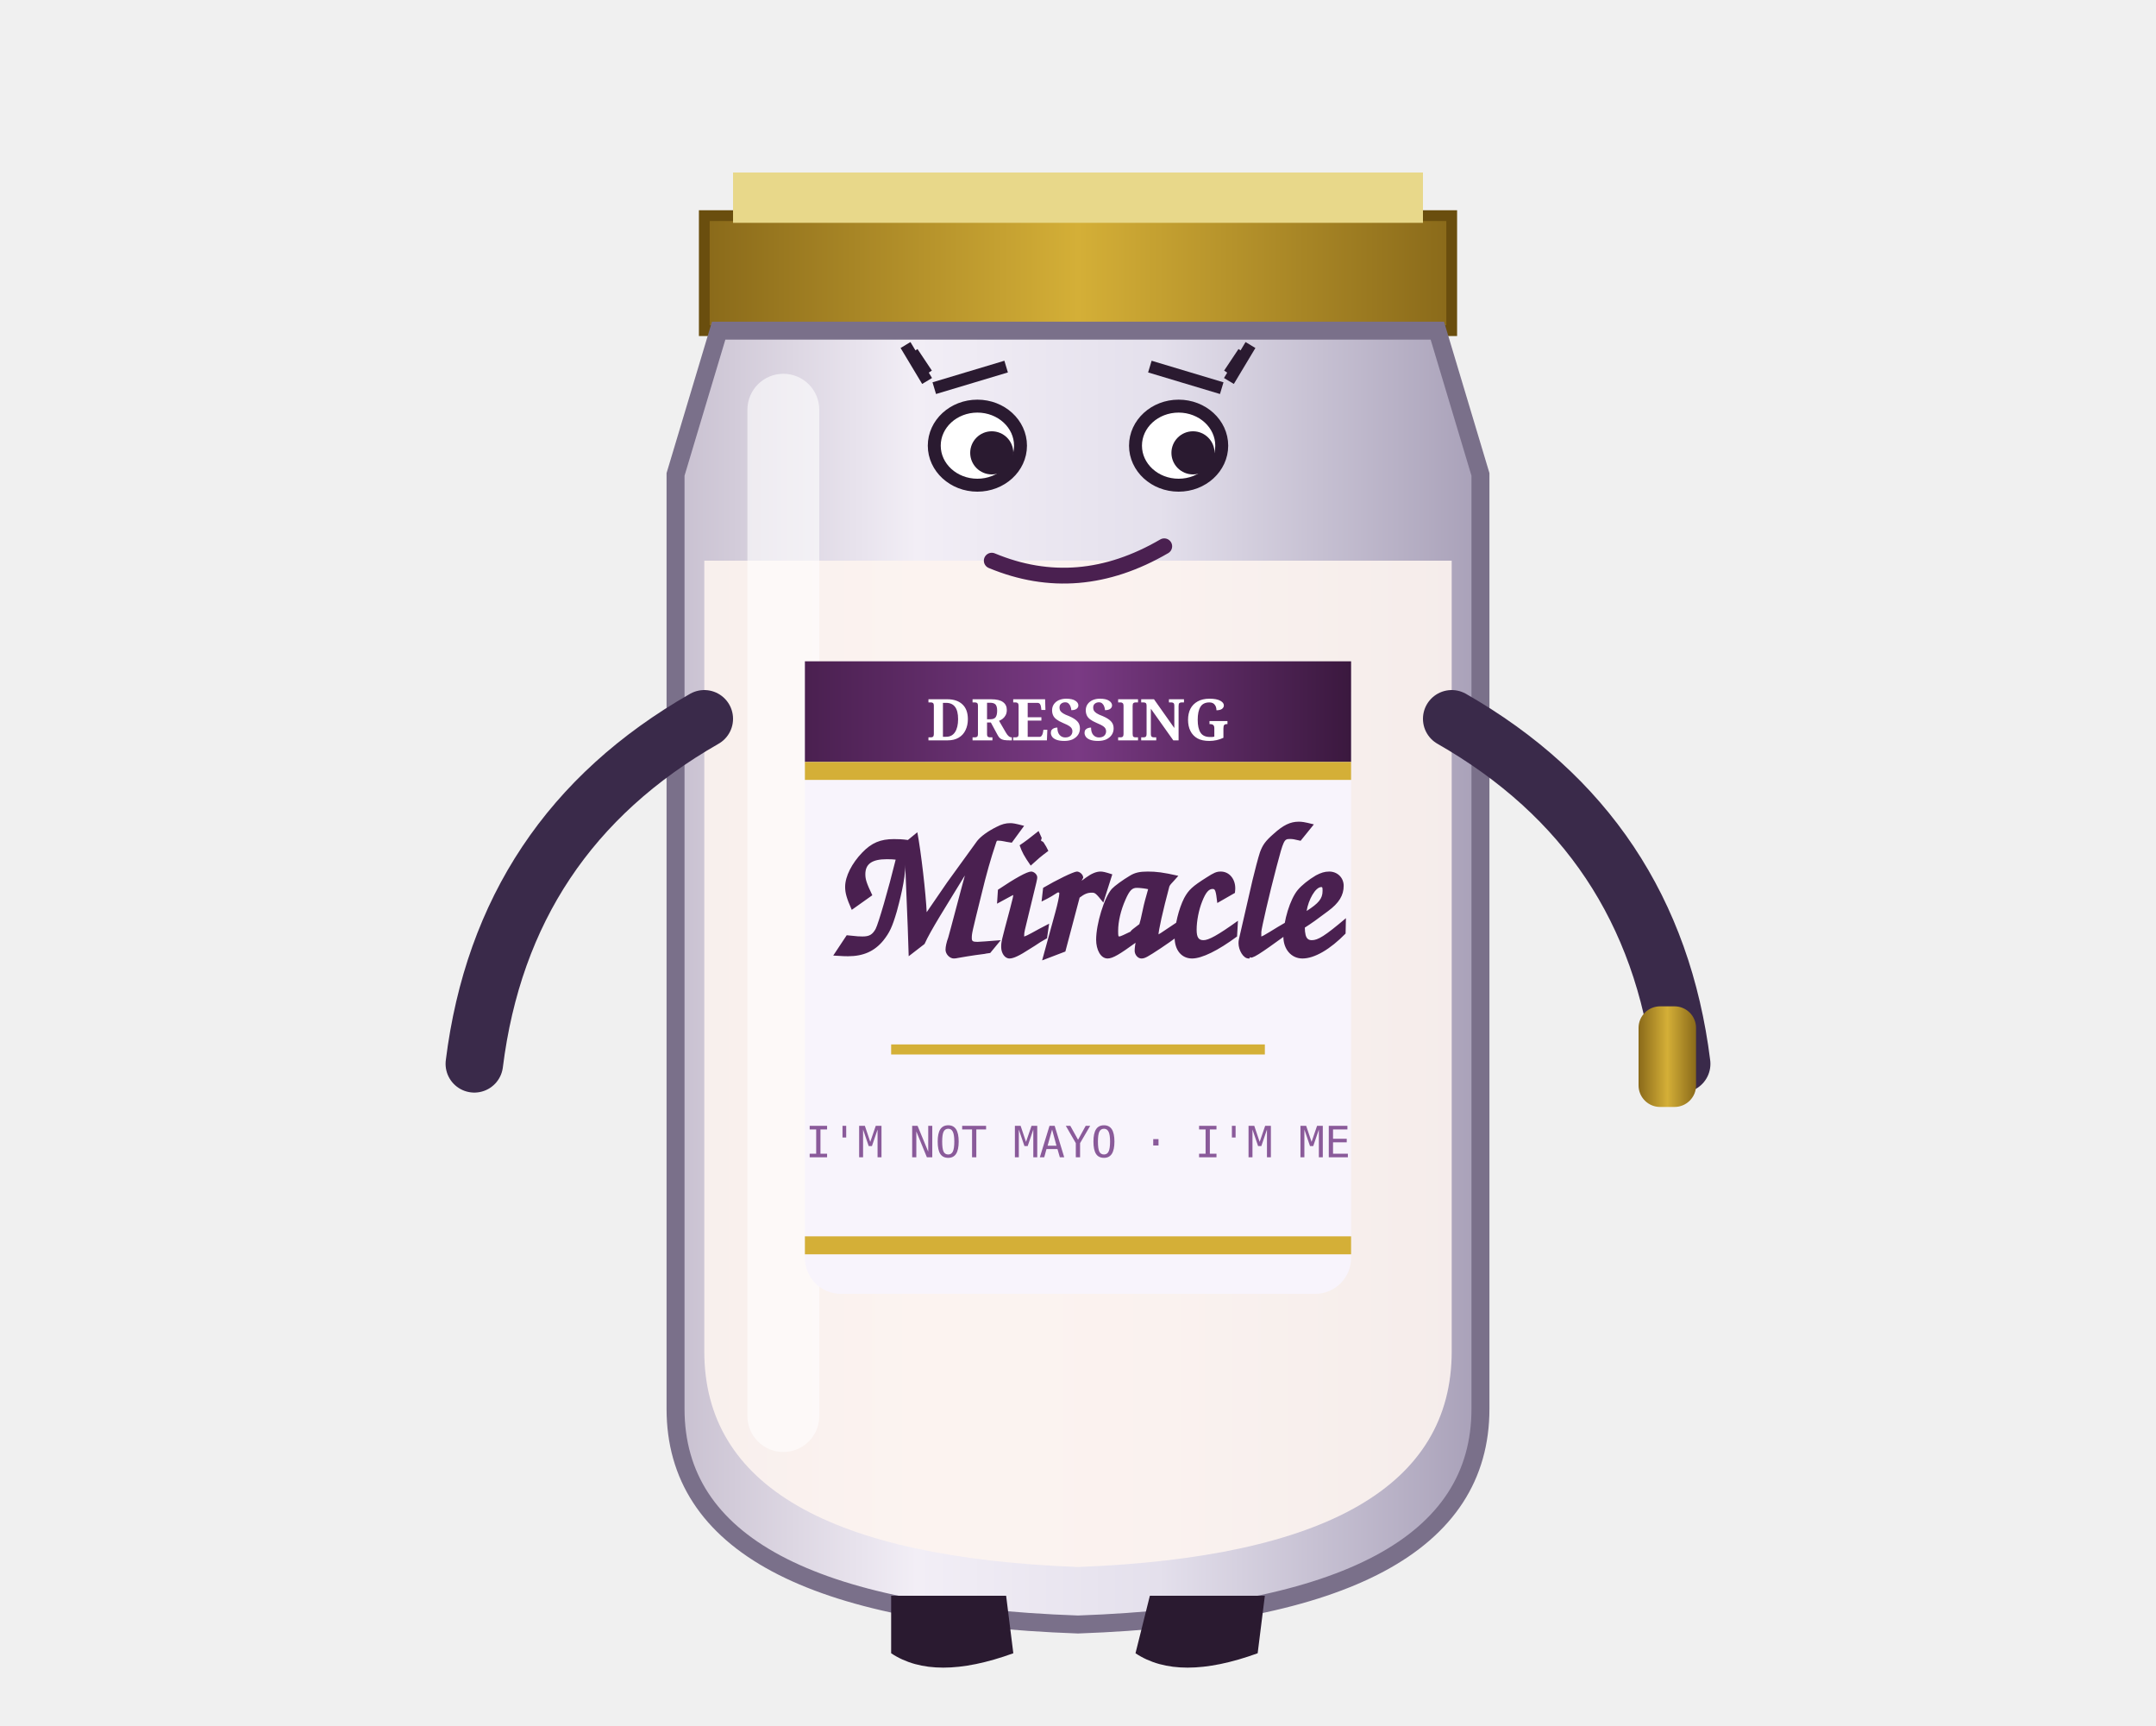
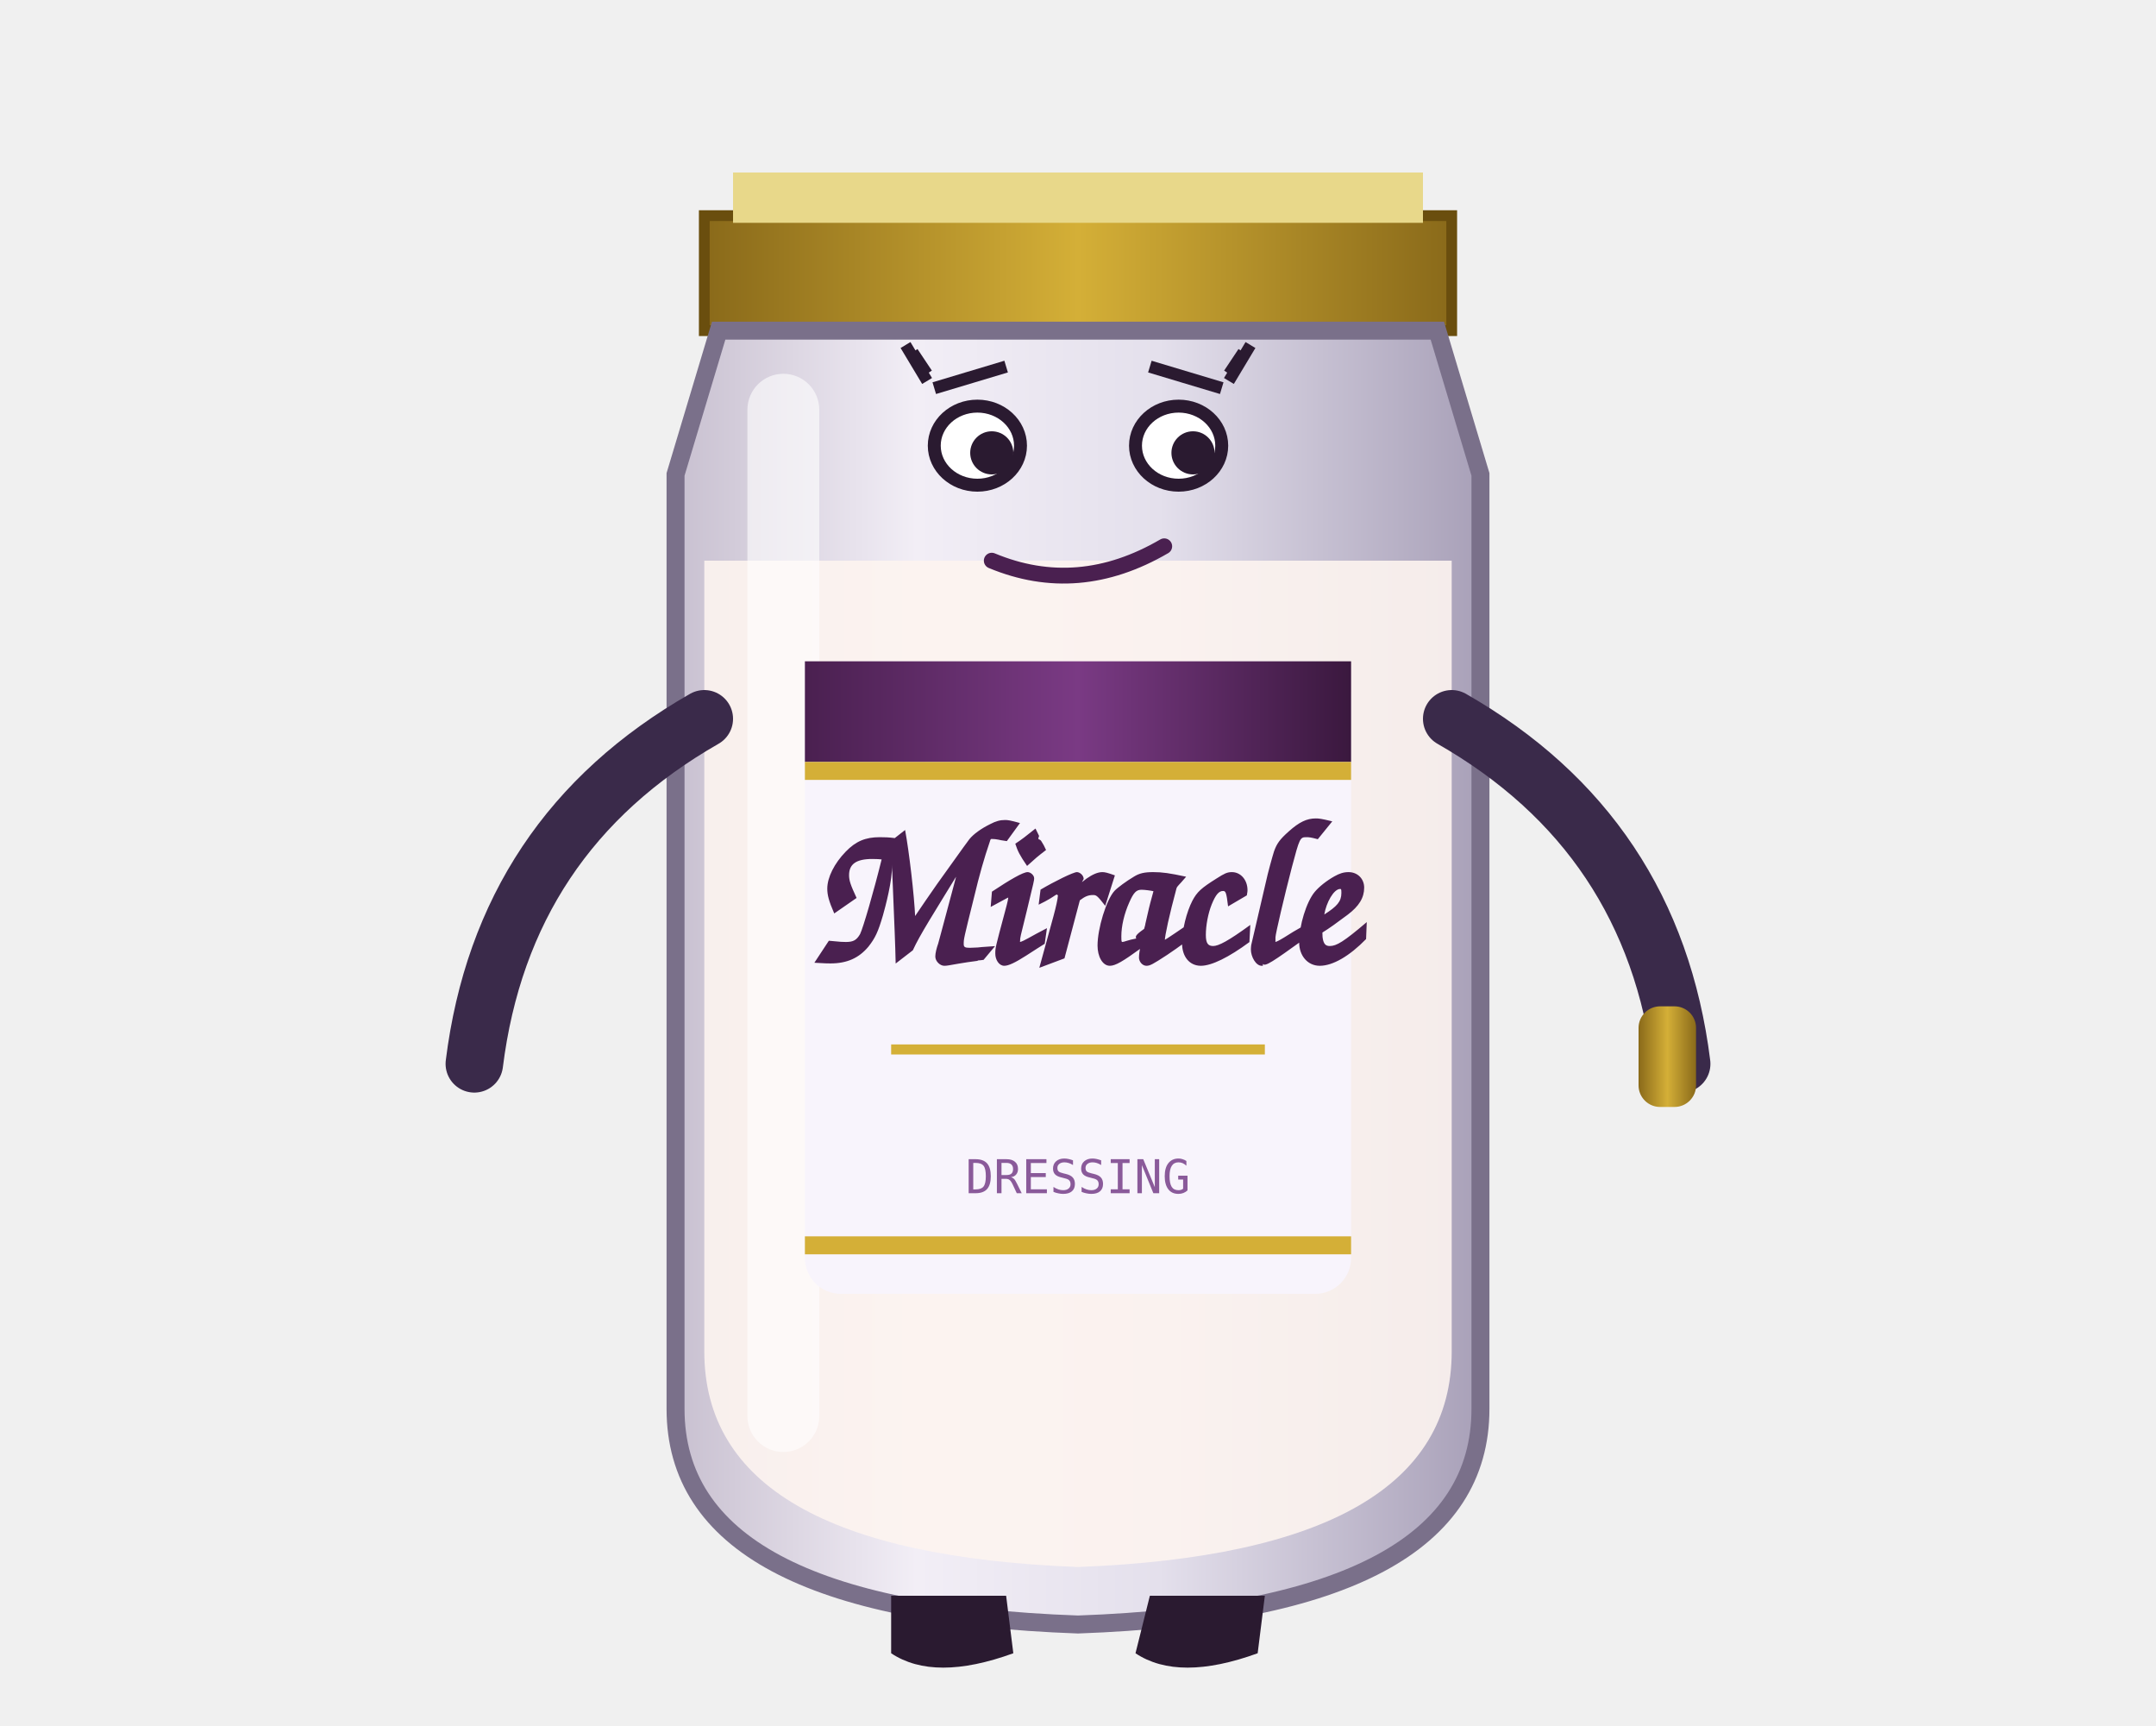
<svg xmlns="http://www.w3.org/2000/svg" viewBox="0 0 300 240" width="300" height="240">
  <defs>
    <linearGradient id="mirGlass" x1="0" y1="0" x2="1" y2="0">
      <stop offset="0" stop-color="#c8c0d0" />
      <stop offset="0.3" stop-color="#f2eef6" />
      <stop offset="0.6" stop-color="#e4e0ec" />
      <stop offset="1" stop-color="#a8a0b8" />
    </linearGradient>
    <linearGradient id="mirGold" x1="0" y1="0" x2="1" y2="0">
      <stop offset="0" stop-color="#8a6a1a" />
      <stop offset="0.5" stop-color="#d4af37" />
      <stop offset="1" stop-color="#8a6a1a" />
    </linearGradient>
    <linearGradient id="mirPurple" x1="0" y1="0" x2="1" y2="0">
      <stop offset="0" stop-color="#4a2050" />
      <stop offset="0.5" stop-color="#7a3a84" />
      <stop offset="1" stop-color="#3a183e" />
    </linearGradient>
  </defs>
  <path d="M98 30 L202 30 L202 46 L98 46 Z" fill="url(#mirGold)" stroke="#6a4e0e" stroke-width="1.5" />
  <path d="M102 24 L198 24 L198 31 L102 31 Z" fill="#e8d88a" />
  <path d="M100 46 L200 46 L206 66 L206 196 Q206 224 150 226 Q94 224 94 196 L94 66 Z" fill="url(#mirGlass)" stroke="#7a708a" stroke-width="2.5" />
  <path d="M98 78 L202 78 L202 188 Q202 216 150 218 Q98 216 98 188 L98 78 Z" fill="#fdf4f0" opacity=".9" />
  <rect x="104" y="52" width="10" height="150" rx="5" fill="#ffffff99" />
  <g id="mirEyes">
    <ellipse cx="136" cy="62" rx="6" ry="5.5" fill="#fff" stroke="#2a1a30" stroke-width="1.8" />
    <ellipse cx="164" cy="62" rx="6" ry="5.5" fill="#fff" stroke="#2a1a30" stroke-width="1.8" />
    <circle cx="138" cy="63" r="3" fill="#2a1a30" />
    <circle cx="166" cy="63" r="3" fill="#2a1a30" />
    <path d="M129 53 L126 48 M129 52 L127 49" stroke="#2a1a30" stroke-width="1.6" />
    <path d="M171 53 L174 48 M171 52 L173 49" stroke="#2a1a30" stroke-width="1.6" />
    <path d="M130 54 L140 51 M170 54 L160 51" stroke="#2a1a30" stroke-width="1.7" />
  </g>
  <g id="mirMouth">
    <path d="M138 78 Q150 83 162 76" stroke="#4a2050" stroke-width="2.2" fill="none" stroke-linecap="round" />
  </g>
  <g id="mirLabel">
    <rect x="112" y="92" width="76" height="88" rx="5" fill="#f8f4fc" />
    <rect x="112" y="92" width="76" height="14" fill="url(#mirPurple)" />
    <rect x="112" y="106" width="76" height="2.5" fill="#d4af37" />
    <rect x="112" y="172" width="76" height="2.5" fill="#d4af37" />
-     <text x="150" y="103" text-anchor="middle" font-family="serif" font-size="8" font-weight="bold" fill="#fff">DRESSING</text>
-     <text x="150" y="133" text-anchor="middle" font-family="'Brush Script MT','Segoe Script',cursive" font-size="26" font-weight="bold" fill="#4a2050">Miracle</text>
+     <text x="150" y="134" text-anchor="middle" font-family="'Brush Script MT','Segoe Script',cursive" font-size="28" font-weight="bold" fill="#4a2050">Miracle</text>
    <path d="M124 146 L176 146" stroke="#d4af37" stroke-width="1.4" />
-     <text x="150" y="161" text-anchor="middle" font-family="monospace" font-size="6" fill="#8a5a9a">I'M NOT MAYO · I'M ME</text>
+     <text x="150" y="166" text-anchor="middle" font-family="monospace" font-size="6.5" fill="#8a5a9a">DRESSING</text>
  </g>
  <g id="mirArmL">
    <path d="M98 100 Q70 116 66 148" stroke="#3a2a4a" stroke-width="8" stroke-linecap="round" fill="none" />
  </g>
  <g id="mirArmR">
    <path d="M202 100 Q230 116 234 148" stroke="#3a2a4a" stroke-width="8" stroke-linecap="round" fill="none" />
  </g>
  <g id="mirBracelet">
    <rect x="228" y="140" width="8" height="14" rx="3" fill="url(#mirGold)" />
  </g>
  <path d="M124 222 L140 222 L141 230 Q130 234 124 230 Z" fill="#2a1a30" />
  <path d="M160 222 L176 222 L175 230 Q164 234 158 230 Z" fill="#2a1a30" />
</svg>
